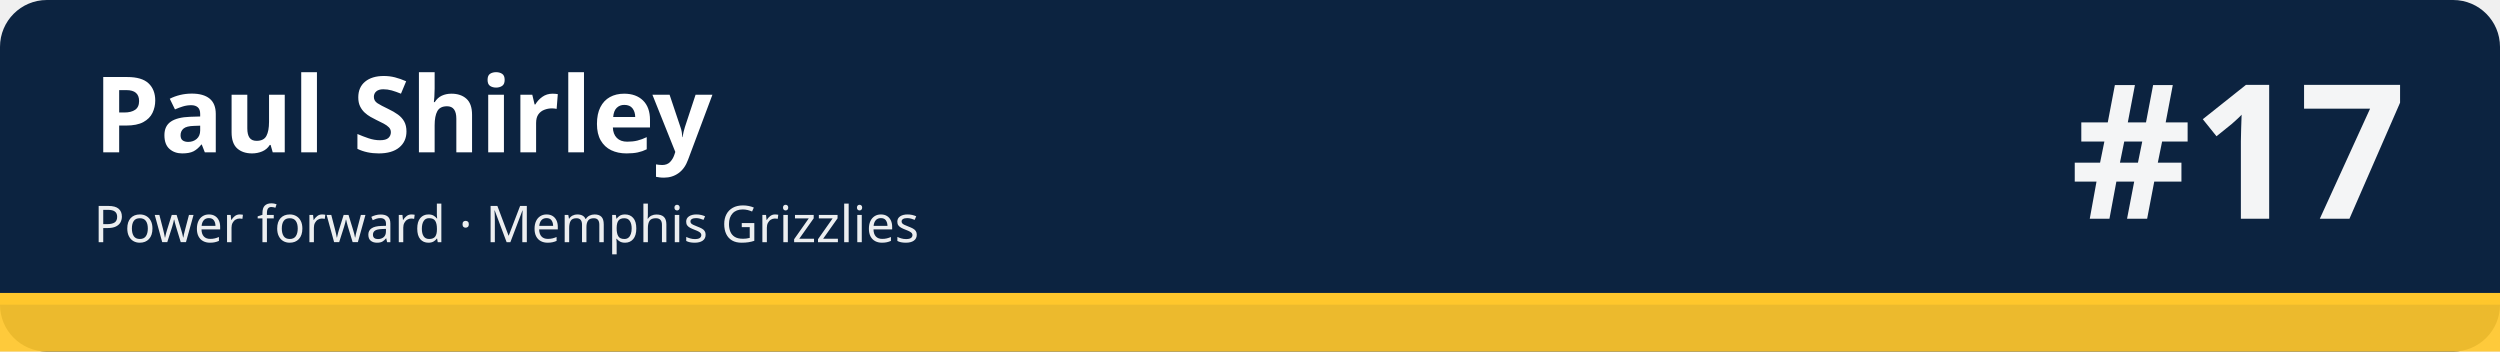
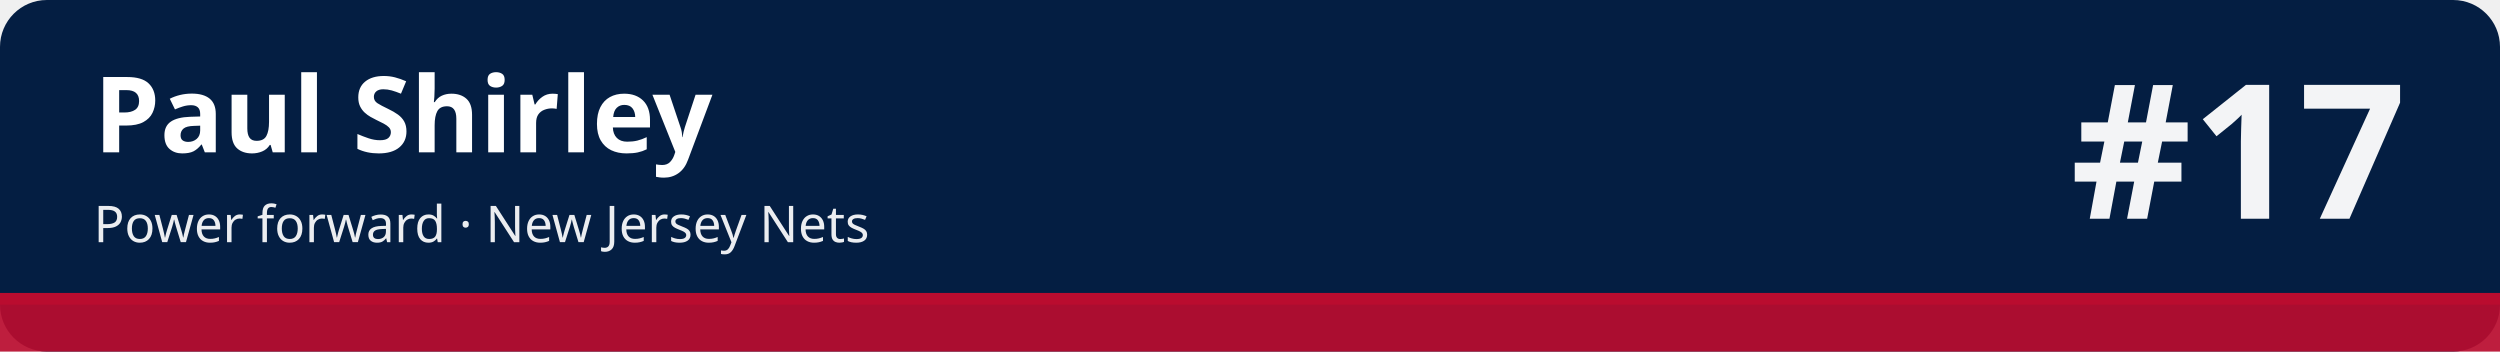
<svg xmlns="http://www.w3.org/2000/svg" width="1280" height="180" viewBox="0 0 1280 180" role="img" aria-labelledby="t d">
-   <rect width="1280" height="180" rx="24" fill="#0c2340" />
-   <rect x="0" y="150" width="1280" height="30" fill="#ffc72c" fill-opacity=".92" />
-   <rect x="0" y="150" width="1280" height="6" fill="#ffc72c" />
+   <rect width="1280" height="180" rx="24" fill="#041e42" />
+   <rect x="0" y="150" width="1280" height="30" fill="#ba0c2f" fill-opacity=".92" />
+   <rect x="0" y="150" width="1280" height="6" fill="#ba0c2f" />
  <text x="48" y="78" font-family="sans-serif" font-size="54" font-weight="700" fill="#ffffff">Paul Shirley</text>
-   <text x="48" y="124" font-family="sans-serif" font-size="26" fill="#ffffff" fill-opacity=".92">Power forward · Memphis Grizzlies</text>
+   <text x="48" y="124" font-family="sans-serif" font-size="26" fill="#ffffff" fill-opacity=".92">Power forward · New Jersey Nets</text>
  <text x="1232" y="112" font-family="sans-serif" font-size="96" font-weight="800" fill="#ffffff" fill-opacity=".95" text-anchor="end">#17</text>
</svg>
